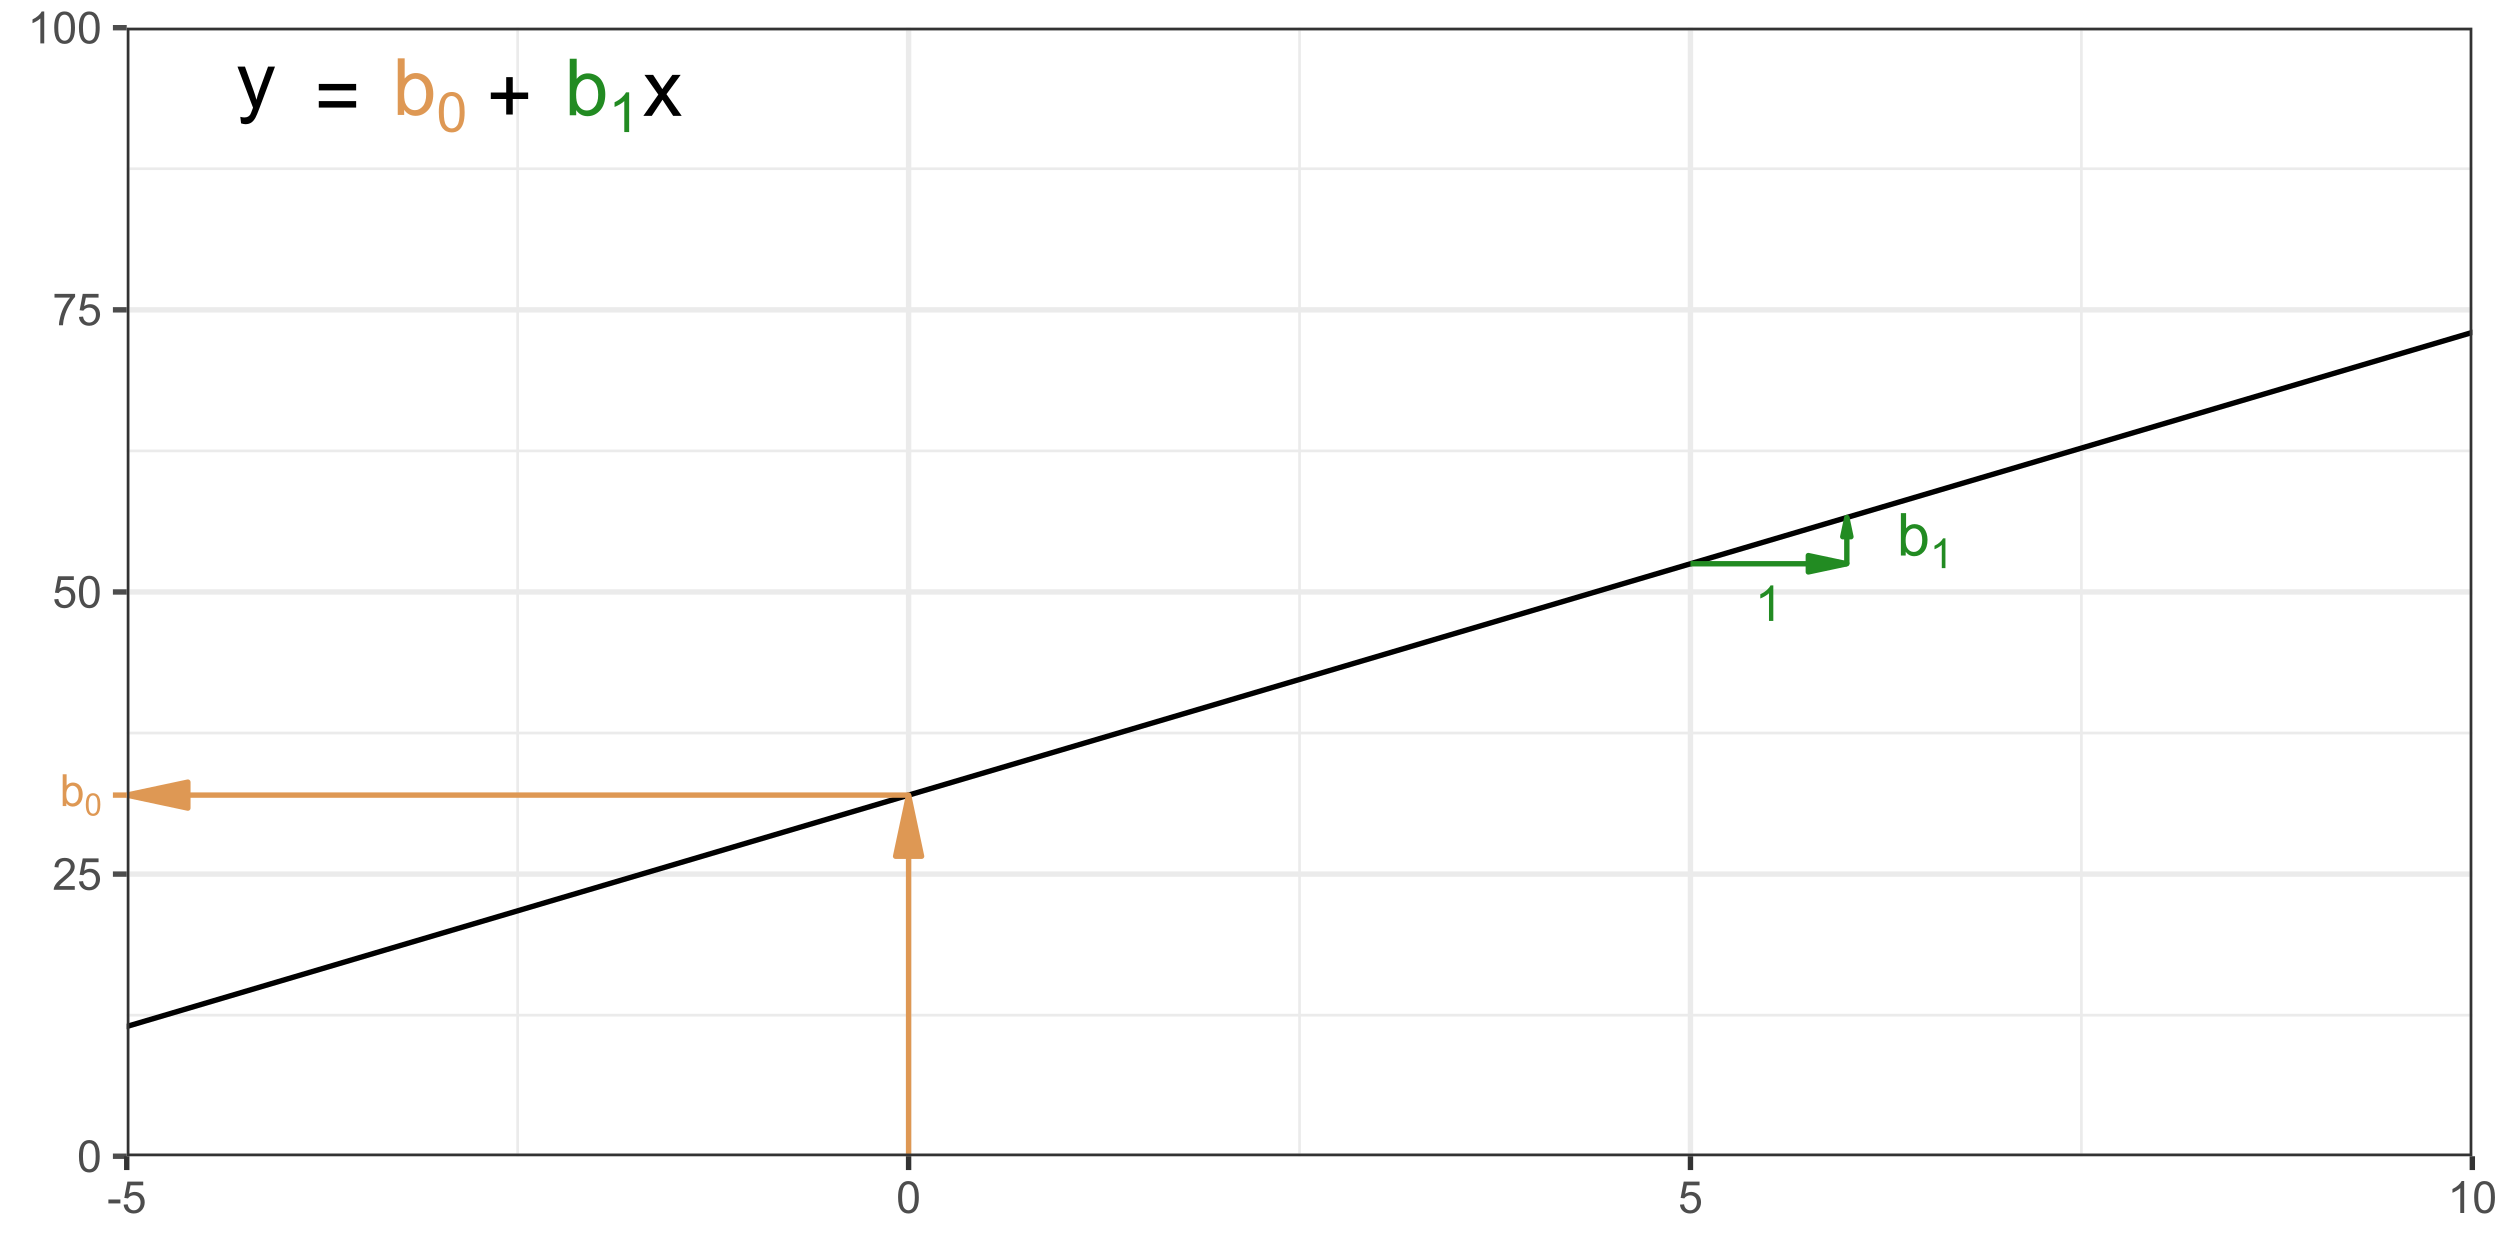
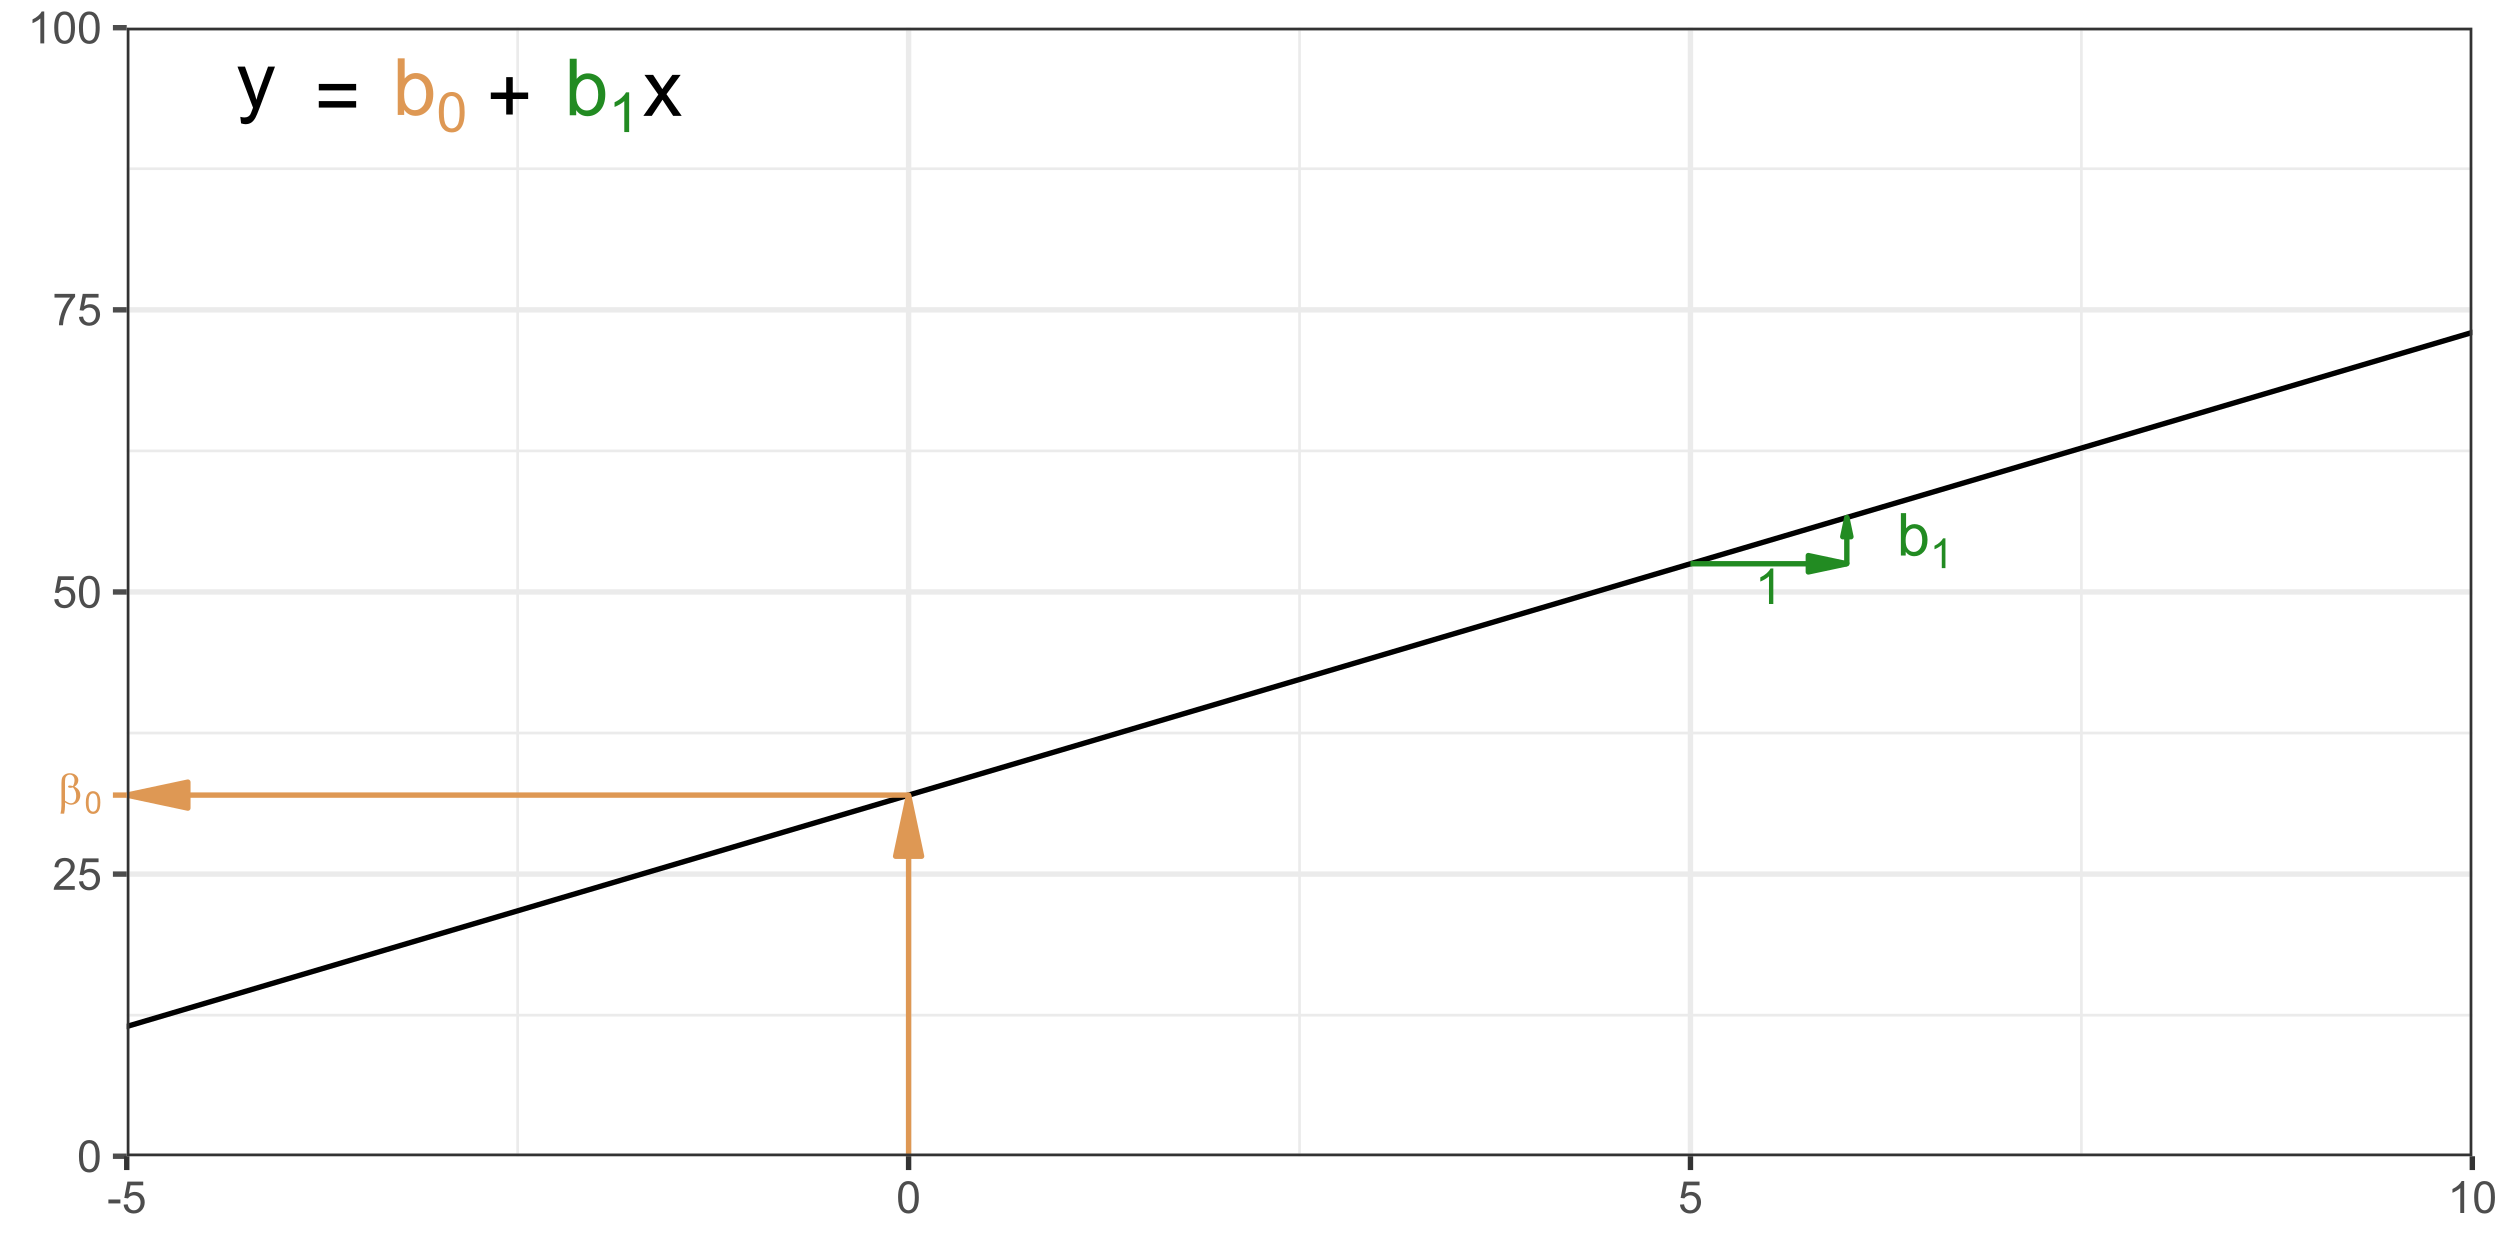
<svg xmlns="http://www.w3.org/2000/svg" xmlns:xlink="http://www.w3.org/1999/xlink" width="720pt" height="360pt" viewBox="0 0 720 360">
  <defs>
    <g>
      <g id="glyph-0-0">
        <path d="M 1.41 4.547 L 1.188 2.668 C 1.621 2.781 2.004 2.84 2.336 2.844 C 2.777 2.84 3.133 2.766 3.398 2.621 C 3.664 2.473 3.883 2.266 4.059 2 C 4.18 1.797 4.383 1.301 4.668 0.512 C 4.703 0.395 4.762 0.234 4.848 0.023 L 0.367 -11.805 L 2.523 -11.805 L 4.98 -4.969 C 5.297 -4.102 5.582 -3.188 5.836 -2.234 C 6.062 -3.148 6.336 -4.047 6.656 -4.922 L 9.18 -11.805 L 11.18 -11.805 L 6.691 0.199 C 6.207 1.496 5.832 2.387 5.566 2.879 C 5.211 3.535 4.801 4.02 4.344 4.328 C 3.883 4.633 3.336 4.785 2.699 4.789 C 2.312 4.785 1.883 4.707 1.41 4.547 Z M 1.41 4.547 " />
      </g>
      <g id="glyph-0-1">
        <path d="M 12.027 -9.582 L 1.266 -9.582 L 1.266 -11.449 L 12.027 -11.449 Z M 12.027 -4.633 L 1.266 -4.633 L 1.266 -6.5 L 12.027 -6.5 Z M 12.027 -4.633 " />
      </g>
      <g id="glyph-0-2">
        <path d="M 3.344 0 L 1.488 0 L 1.488 -16.293 L 3.488 -16.293 L 3.488 -10.48 C 4.332 -11.539 5.41 -12.07 6.723 -12.07 C 7.445 -12.07 8.133 -11.922 8.785 -11.629 C 9.43 -11.336 9.965 -10.926 10.387 -10.395 C 10.805 -9.863 11.133 -9.223 11.371 -8.48 C 11.605 -7.73 11.723 -6.93 11.727 -6.078 C 11.723 -4.055 11.223 -2.492 10.227 -1.391 C 9.223 -0.285 8.023 0.262 6.625 0.266 C 5.23 0.262 4.137 -0.316 3.344 -1.477 Z M 3.324 -5.992 C 3.32 -4.574 3.516 -3.551 3.902 -2.922 C 4.531 -1.891 5.383 -1.375 6.457 -1.379 C 7.332 -1.375 8.086 -1.754 8.723 -2.516 C 9.359 -3.273 9.68 -4.406 9.68 -5.914 C 9.68 -7.453 9.371 -8.59 8.762 -9.324 C 8.148 -10.055 7.41 -10.422 6.547 -10.426 C 5.668 -10.422 4.914 -10.043 4.277 -9.285 C 3.641 -8.523 3.32 -7.426 3.324 -5.992 Z M 3.324 -5.992 " />
      </g>
      <g id="glyph-0-3">
        <path d="M 5.703 -2.633 L 5.703 -7.102 L 1.266 -7.102 L 1.266 -8.969 L 5.703 -8.969 L 5.703 -13.402 L 7.59 -13.402 L 7.59 -8.969 L 12.027 -8.969 L 12.027 -7.102 L 7.59 -7.102 L 7.59 -2.633 Z M 5.703 -2.633 " />
      </g>
      <g id="glyph-0-4">
        <path d="M 0.168 0 L 4.48 -6.137 L 0.488 -11.805 L 2.988 -11.805 L 4.801 -9.035 C 5.137 -8.508 5.414 -8.066 5.625 -7.715 C 5.949 -8.199 6.246 -8.633 6.523 -9.016 L 8.512 -11.805 L 10.902 -11.805 L 6.824 -6.246 L 11.215 0 L 8.758 0 L 6.336 -3.668 L 5.691 -4.656 L 2.59 0 Z M 0.168 0 " />
      </g>
      <g id="glyph-1-0">
        <path d="M 0.66 -5.625 C 0.656 -6.973 0.793 -8.055 1.074 -8.879 C 1.348 -9.699 1.762 -10.336 2.312 -10.781 C 2.859 -11.227 3.547 -11.449 4.379 -11.453 C 4.988 -11.449 5.527 -11.324 5.988 -11.082 C 6.449 -10.832 6.828 -10.477 7.133 -10.016 C 7.43 -9.547 7.668 -8.984 7.84 -8.32 C 8.012 -7.652 8.098 -6.754 8.098 -5.625 C 8.098 -4.285 7.957 -3.203 7.684 -2.383 C 7.406 -1.559 6.996 -0.922 6.453 -0.477 C 5.902 -0.027 5.211 0.191 4.379 0.195 C 3.277 0.191 2.414 -0.199 1.789 -0.988 C 1.031 -1.934 0.656 -3.48 0.66 -5.625 Z M 2.102 -5.625 C 2.098 -3.75 2.316 -2.504 2.758 -1.887 C 3.191 -1.266 3.73 -0.953 4.379 -0.957 C 5.02 -0.953 5.562 -1.266 6 -1.891 C 6.438 -2.512 6.656 -3.758 6.66 -5.625 C 6.656 -7.5 6.438 -8.746 6 -9.367 C 5.562 -9.98 5.016 -10.289 4.363 -10.293 C 3.719 -10.289 3.207 -10.016 2.824 -9.477 C 2.34 -8.777 2.098 -7.496 2.102 -5.625 Z M 2.102 -5.625 " />
      </g>
      <g id="glyph-1-1">
        <path d="M 5.938 0 L 4.535 0 L 4.535 -8.922 C 4.199 -8.598 3.754 -8.277 3.207 -7.957 C 2.656 -7.637 2.168 -7.395 1.734 -7.234 L 1.734 -8.59 C 2.516 -8.957 3.199 -9.402 3.789 -9.926 C 4.371 -10.449 4.785 -10.957 5.035 -11.453 L 5.938 -11.453 Z M 5.938 0 " />
      </g>
      <g id="glyph-2-0">
        <path d="M 5.301 0 L 4.051 0 L 4.051 -7.969 C 3.746 -7.68 3.352 -7.391 2.863 -7.105 C 2.375 -6.816 1.938 -6.602 1.551 -6.461 L 1.551 -7.668 C 2.246 -7.992 2.855 -8.391 3.383 -8.863 C 3.902 -9.328 4.273 -9.781 4.496 -10.227 L 5.301 -10.227 Z M 5.301 0 " />
      </g>
      <g id="glyph-3-0">
        <path d="M 2.508 0 L 1.117 0 L 1.117 -12.219 L 2.617 -12.219 L 2.617 -7.859 C 3.246 -8.648 4.055 -9.047 5.043 -9.051 C 5.586 -9.047 6.102 -8.938 6.59 -8.723 C 7.074 -8.5 7.473 -8.191 7.789 -7.797 C 8.102 -7.398 8.348 -6.918 8.527 -6.359 C 8.699 -5.797 8.789 -5.199 8.793 -4.559 C 8.789 -3.043 8.414 -1.871 7.668 -1.043 C 6.914 -0.215 6.016 0.199 4.969 0.199 C 3.922 0.199 3.102 -0.234 2.508 -1.109 Z M 2.492 -4.492 C 2.488 -3.43 2.633 -2.664 2.926 -2.191 C 3.395 -1.418 4.035 -1.031 4.844 -1.035 C 5.496 -1.031 6.062 -1.316 6.543 -1.887 C 7.02 -2.457 7.258 -3.305 7.262 -4.434 C 7.258 -5.586 7.031 -6.438 6.574 -6.992 C 6.113 -7.539 5.559 -7.816 4.91 -7.82 C 4.254 -7.816 3.684 -7.531 3.207 -6.965 C 2.727 -6.391 2.488 -5.566 2.492 -4.492 Z M 2.492 -4.492 " />
      </g>
      <g id="glyph-4-0">
        <path d="M 4.453 0 L 3.402 0 L 3.402 -6.691 C 3.148 -6.449 2.816 -6.207 2.406 -5.969 C 1.996 -5.727 1.629 -5.547 1.301 -5.426 L 1.301 -6.441 C 1.887 -6.715 2.398 -7.051 2.84 -7.445 C 3.277 -7.836 3.59 -8.219 3.773 -8.59 L 4.453 -8.59 Z M 4.453 0 " />
      </g>
      <g id="glyph-5-0">
        <path d="M 0.531 -4.52 C 0.527 -5.598 0.637 -6.469 0.863 -7.133 C 1.082 -7.789 1.414 -8.301 1.859 -8.66 C 2.297 -9.02 2.852 -9.199 3.52 -9.199 C 4.008 -9.199 4.438 -9.098 4.812 -8.902 C 5.18 -8.699 5.488 -8.414 5.73 -8.047 C 5.973 -7.672 6.16 -7.219 6.301 -6.684 C 6.434 -6.148 6.504 -5.426 6.508 -4.52 C 6.504 -3.441 6.395 -2.574 6.176 -1.914 C 5.953 -1.254 5.621 -0.742 5.184 -0.383 C 4.742 -0.023 4.188 0.152 3.52 0.156 C 2.633 0.152 1.938 -0.16 1.438 -0.793 C 0.828 -1.551 0.527 -2.793 0.531 -4.52 Z M 1.688 -4.52 C 1.688 -3.012 1.863 -2.012 2.215 -1.516 C 2.566 -1.016 3 -0.766 3.52 -0.77 C 4.031 -0.766 4.465 -1.016 4.82 -1.52 C 5.172 -2.016 5.348 -3.016 5.352 -4.52 C 5.348 -6.023 5.172 -7.027 4.82 -7.523 C 4.465 -8.02 4.027 -8.266 3.508 -8.27 C 2.988 -8.266 2.574 -8.047 2.27 -7.613 C 1.879 -7.051 1.688 -6.02 1.688 -4.52 Z M 1.688 -4.52 " />
      </g>
      <g id="glyph-5-1">
        <path d="M 6.445 -1.082 L 6.445 0 L 0.387 0 C 0.379 -0.27 0.422 -0.527 0.52 -0.781 C 0.672 -1.188 0.918 -1.594 1.258 -2 C 1.598 -2.398 2.09 -2.863 2.73 -3.387 C 3.727 -4.203 4.398 -4.848 4.75 -5.328 C 5.098 -5.801 5.273 -6.254 5.273 -6.68 C 5.273 -7.125 5.113 -7.5 4.797 -7.809 C 4.477 -8.113 4.062 -8.266 3.551 -8.27 C 3.008 -8.266 2.574 -8.105 2.25 -7.781 C 1.922 -7.453 1.758 -7 1.758 -6.43 L 0.602 -6.551 C 0.676 -7.41 0.973 -8.066 1.492 -8.52 C 2.008 -8.973 2.703 -9.199 3.574 -9.199 C 4.453 -9.199 5.148 -8.953 5.66 -8.469 C 6.172 -7.977 6.426 -7.375 6.43 -6.656 C 6.426 -6.289 6.352 -5.926 6.203 -5.574 C 6.051 -5.215 5.801 -4.844 5.457 -4.453 C 5.105 -4.062 4.531 -3.523 3.727 -2.844 C 3.047 -2.273 2.609 -1.891 2.422 -1.688 C 2.227 -1.484 2.07 -1.281 1.949 -1.082 Z M 6.445 -1.082 " />
      </g>
      <g id="glyph-5-2">
        <path d="M 0.531 -2.398 L 1.711 -2.5 C 1.797 -1.922 2 -1.488 2.32 -1.203 C 2.641 -0.91 3.023 -0.766 3.477 -0.77 C 4.016 -0.766 4.477 -0.969 4.852 -1.379 C 5.227 -1.785 5.414 -2.328 5.414 -3.008 C 5.414 -3.645 5.23 -4.152 4.871 -4.523 C 4.508 -4.895 4.039 -5.078 3.457 -5.082 C 3.094 -5.078 2.766 -4.996 2.477 -4.832 C 2.184 -4.664 1.953 -4.453 1.789 -4.195 L 0.73 -4.332 L 1.617 -9.039 L 6.176 -9.039 L 6.176 -7.961 L 2.52 -7.961 L 2.023 -5.5 C 2.57 -5.879 3.148 -6.07 3.758 -6.074 C 4.555 -6.07 5.23 -5.793 5.781 -5.242 C 6.328 -4.688 6.602 -3.977 6.605 -3.105 C 6.602 -2.277 6.363 -1.559 5.883 -0.957 C 5.293 -0.215 4.488 0.152 3.477 0.156 C 2.641 0.152 1.961 -0.078 1.434 -0.543 C 0.906 -1.008 0.605 -1.625 0.531 -2.398 Z M 0.531 -2.398 " />
      </g>
      <g id="glyph-5-3">
-         <path d="M 1.883 0 L 0.836 0 L 0.836 -9.164 L 1.961 -9.164 L 1.961 -5.895 C 2.434 -6.488 3.039 -6.785 3.781 -6.789 C 4.188 -6.785 4.574 -6.703 4.941 -6.539 C 5.301 -6.375 5.602 -6.141 5.84 -5.844 C 6.074 -5.543 6.258 -5.184 6.395 -4.766 C 6.523 -4.344 6.59 -3.895 6.594 -3.418 C 6.59 -2.277 6.309 -1.398 5.75 -0.781 C 5.184 -0.16 4.512 0.145 3.727 0.148 C 2.941 0.145 2.324 -0.18 1.883 -0.832 Z M 1.867 -3.367 C 1.863 -2.57 1.973 -1.996 2.195 -1.645 C 2.547 -1.062 3.027 -0.773 3.633 -0.773 C 4.121 -0.773 4.543 -0.984 4.906 -1.414 C 5.262 -1.836 5.441 -2.473 5.445 -3.324 C 5.441 -4.188 5.27 -4.828 4.93 -5.242 C 4.582 -5.652 4.168 -5.859 3.68 -5.863 C 3.188 -5.859 2.762 -5.645 2.406 -5.223 C 2.043 -4.793 1.863 -4.176 1.867 -3.367 Z M 1.867 -3.367 " />
+         <path d="M 0.605 -7.961 L 0.605 -9.043 L 6.539 -9.043 L 6.539 -8.168 C 5.953 -7.547 5.375 -6.719 4.805 -5.691 C 4.23 -4.66 3.785 -3.605 3.477 -2.52 C 3.246 -1.75 3.102 -0.91 3.043 0 L 1.887 0 C 1.898 -0.719 2.039 -1.59 2.312 -2.613 C 2.582 -3.633 2.969 -4.617 3.477 -5.566 C 3.98 -6.512 4.52 -7.309 5.094 -7.961 Z M 0.605 -7.961 " />
      </g>
      <g id="glyph-5-4">
-         <path d="M 0.605 -7.961 L 0.605 -9.043 L 6.539 -9.043 L 6.539 -8.168 C 5.953 -7.547 5.375 -6.719 4.805 -5.691 C 4.23 -4.66 3.785 -3.605 3.477 -2.52 C 3.246 -1.75 3.102 -0.91 3.043 0 L 1.887 0 C 1.898 -0.719 2.039 -1.59 2.312 -2.613 C 2.582 -3.633 2.969 -4.617 3.477 -5.566 C 3.98 -6.512 4.52 -7.309 5.094 -7.961 Z M 0.605 -7.961 " />
+         <path d="M 4.77 0 L 3.645 0 L 3.645 -7.168 C 3.371 -6.906 3.016 -6.648 2.578 -6.395 C 2.137 -6.133 1.742 -5.941 1.395 -5.812 L 1.395 -6.898 C 2.02 -7.191 2.566 -7.551 3.043 -7.973 C 3.512 -8.391 3.848 -8.801 4.043 -9.199 L 4.77 -9.199 Z M 4.77 0 " />
      </g>
      <g id="glyph-5-5">
-         <path d="M 4.77 0 L 3.645 0 L 3.645 -7.168 C 3.371 -6.906 3.016 -6.648 2.578 -6.395 C 2.137 -6.133 1.742 -5.941 1.395 -5.812 L 1.395 -6.898 C 2.02 -7.191 2.566 -7.551 3.043 -7.973 C 3.512 -8.391 3.848 -8.801 4.043 -9.199 L 4.77 -9.199 Z M 4.77 0 " />
-       </g>
-       <g id="glyph-5-6">
        <path d="M 0.406 -2.75 L 0.406 -3.883 L 3.863 -3.883 L 3.863 -2.75 Z M 0.406 -2.75 " />
      </g>
      <g id="glyph-6-0">
+         <path d="M 2.062 -0.488 L 2.062 0.57 C 2.062 1.242 1.977 1.973 1.812 2.762 L 0.758 2.762 C 0.867 2.242 0.934 1.891 0.957 1.707 C 1.008 1.121 1.035 0.695 1.039 0.426 L 1.039 -5.961 C 1.035 -6.703 1.109 -7.258 1.258 -7.621 C 1.402 -7.98 1.668 -8.281 2.059 -8.523 C 2.441 -8.762 2.906 -8.883 3.445 -8.887 C 4.188 -8.883 4.781 -8.684 5.23 -8.285 C 5.672 -7.887 5.895 -7.41 5.898 -6.863 C 5.895 -6.504 5.805 -6.168 5.625 -5.852 C 5.445 -5.531 5.164 -5.254 4.789 -5.023 C 5.898 -4.488 6.457 -3.66 6.461 -2.539 C 6.457 -2.035 6.34 -1.57 6.109 -1.137 C 5.875 -0.703 5.555 -0.371 5.148 -0.145 C 4.738 0.082 4.316 0.191 3.887 0.195 C 3.605 0.191 3.332 0.145 3.059 0.051 C 2.785 -0.047 2.453 -0.223 2.062 -0.488 Z M 2.062 -0.98 C 2.465 -0.691 2.816 -0.488 3.117 -0.367 C 3.344 -0.273 3.566 -0.227 3.793 -0.23 C 4.211 -0.227 4.566 -0.402 4.852 -0.75 C 5.137 -1.098 5.277 -1.648 5.281 -2.406 C 5.277 -2.879 5.211 -3.293 5.078 -3.652 C 4.941 -4.004 4.703 -4.395 4.363 -4.824 C 4.07 -4.723 3.82 -4.676 3.617 -4.68 C 3.363 -4.676 3.188 -4.715 3.09 -4.793 C 2.984 -4.867 2.934 -4.949 2.938 -5.039 C 2.934 -5.117 2.973 -5.188 3.055 -5.25 C 3.133 -5.312 3.262 -5.344 3.438 -5.344 C 3.637 -5.344 3.945 -5.289 4.363 -5.18 C 4.652 -5.758 4.797 -6.305 4.801 -6.824 C 4.797 -7.348 4.668 -7.754 4.41 -8.043 C 4.148 -8.328 3.828 -8.473 3.449 -8.477 C 2.965 -8.473 2.59 -8.27 2.324 -7.863 C 2.148 -7.59 2.062 -7.152 2.062 -6.555 Z M 2.062 -0.98 " />
+       </g>
+       <g id="glyph-7-0">
        <path d="M 0.371 -3.164 C 0.367 -3.922 0.445 -4.531 0.605 -4.992 C 0.758 -5.453 0.992 -5.809 1.301 -6.062 C 1.605 -6.312 1.992 -6.438 2.465 -6.441 C 2.805 -6.438 3.105 -6.367 3.367 -6.23 C 3.625 -6.09 3.84 -5.891 4.012 -5.633 C 4.18 -5.367 4.312 -5.051 4.41 -4.68 C 4.504 -4.301 4.551 -3.797 4.555 -3.164 C 4.551 -2.41 4.473 -1.801 4.32 -1.34 C 4.164 -0.875 3.934 -0.52 3.629 -0.27 C 3.316 -0.02 2.93 0.105 2.465 0.109 C 1.844 0.105 1.359 -0.113 1.008 -0.555 C 0.582 -1.086 0.367 -1.957 0.371 -3.164 Z M 1.18 -3.164 C 1.176 -2.109 1.301 -1.406 1.551 -1.059 C 1.797 -0.711 2.102 -0.539 2.465 -0.539 C 2.82 -0.539 3.125 -0.711 3.375 -1.062 C 3.621 -1.41 3.742 -2.113 3.746 -3.164 C 3.742 -4.219 3.621 -4.918 3.375 -5.266 C 3.125 -5.613 2.816 -5.789 2.453 -5.789 C 2.09 -5.789 1.801 -5.633 1.59 -5.328 C 1.312 -4.934 1.176 -4.215 1.18 -3.164 Z M 1.18 -3.164 " />
      </g>
    </g>
    <clipPath id="clip-0">
      <path clip-rule="nonzero" d="M 36.5 7.969 L 712.031 7.969 L 712.031 333 L 36.5 333 Z M 36.5 7.969 " />
    </clipPath>
    <clipPath id="clip-1">
      <path clip-rule="nonzero" d="M 36.5 291 L 712.031 291 L 712.031 293 L 36.5 293 Z M 36.5 291 " />
    </clipPath>
    <clipPath id="clip-2">
      <path clip-rule="nonzero" d="M 36.5 210 L 712.031 210 L 712.031 212 L 36.5 212 Z M 36.5 210 " />
    </clipPath>
    <clipPath id="clip-3">
      <path clip-rule="nonzero" d="M 36.5 129 L 712.031 129 L 712.031 131 L 36.5 131 Z M 36.5 129 " />
    </clipPath>
    <clipPath id="clip-4">
      <path clip-rule="nonzero" d="M 36.5 48 L 712.031 48 L 712.031 49 L 36.5 49 Z M 36.5 48 " />
    </clipPath>
    <clipPath id="clip-5">
      <path clip-rule="nonzero" d="M 148 7.969 L 150 7.969 L 150 333 L 148 333 Z M 148 7.969 " />
    </clipPath>
    <clipPath id="clip-6">
      <path clip-rule="nonzero" d="M 373 7.969 L 375 7.969 L 375 333 L 373 333 Z M 373 7.969 " />
    </clipPath>
    <clipPath id="clip-7">
      <path clip-rule="nonzero" d="M 599 7.969 L 600 7.969 L 600 333 L 599 333 Z M 599 7.969 " />
    </clipPath>
    <clipPath id="clip-8">
      <path clip-rule="nonzero" d="M 36.5 332 L 712.031 332 L 712.031 333 L 36.5 333 Z M 36.5 332 " />
    </clipPath>
    <clipPath id="clip-9">
      <path clip-rule="nonzero" d="M 36.5 250 L 712.031 250 L 712.031 253 L 36.5 253 Z M 36.5 250 " />
    </clipPath>
    <clipPath id="clip-10">
      <path clip-rule="nonzero" d="M 36.5 169 L 712.031 169 L 712.031 172 L 36.5 172 Z M 36.5 169 " />
    </clipPath>
    <clipPath id="clip-11">
      <path clip-rule="nonzero" d="M 36.5 88 L 712.031 88 L 712.031 91 L 36.5 91 Z M 36.5 88 " />
    </clipPath>
    <clipPath id="clip-12">
      <path clip-rule="nonzero" d="M 36.5 7.969 L 712.031 7.969 L 712.031 9 L 36.5 9 Z M 36.5 7.969 " />
    </clipPath>
    <clipPath id="clip-13">
      <path clip-rule="nonzero" d="M 36.5 7.969 L 38 7.969 L 38 333 L 36.5 333 Z M 36.5 7.969 " />
    </clipPath>
    <clipPath id="clip-14">
      <path clip-rule="nonzero" d="M 260 7.969 L 263 7.969 L 263 333 L 260 333 Z M 260 7.969 " />
    </clipPath>
    <clipPath id="clip-15">
      <path clip-rule="nonzero" d="M 486 7.969 L 488 7.969 L 488 333 L 486 333 Z M 486 7.969 " />
    </clipPath>
    <clipPath id="clip-16">
      <path clip-rule="nonzero" d="M 711 7.969 L 712.031 7.969 L 712.031 333 L 711 333 Z M 711 7.969 " />
    </clipPath>
    <clipPath id="clip-17">
      <path clip-rule="nonzero" d="M 36.5 7.969 L 712.031 7.969 L 712.031 333 L 36.5 333 Z M 36.5 7.969 " />
    </clipPath>
    <clipPath id="clip-18">
      <path clip-rule="nonzero" d="M 260 228 L 263 228 L 263 333 L 260 333 Z M 260 228 " />
    </clipPath>
    <clipPath id="clip-19">
      <path clip-rule="nonzero" d="M 36.5 228 L 263 228 L 263 230 L 36.5 230 Z M 36.5 228 " />
    </clipPath>
    <clipPath id="clip-20">
      <path clip-rule="nonzero" d="M 36.5 225 L 55 225 L 55 233 L 36.5 233 Z M 36.5 225 " />
    </clipPath>
    <clipPath id="clip-21">
      <path clip-rule="nonzero" d="M 36.5 224 L 55 224 L 55 234 L 36.5 234 Z M 36.5 224 " />
    </clipPath>
    <clipPath id="clip-22">
      <path clip-rule="nonzero" d="M 36.5 7.969 L 712.031 7.969 L 712.031 333 L 36.5 333 Z M 36.5 7.969 " />
    </clipPath>
  </defs>
  <rect x="-72" y="-36" width="864" height="432" fill="rgb(100%, 100%, 100%)" fill-opacity="1" />
  <rect x="-72" y="-36" width="864" height="432" fill="rgb(100%, 100%, 100%)" fill-opacity="1" />
  <path fill="none" stroke-width="1.552" stroke-linecap="round" stroke-linejoin="round" stroke="rgb(100%, 100%, 100%)" stroke-opacity="1" stroke-miterlimit="10" d="M 0 360 L 720 360 L 720 0 L 0 0 Z M 0 360 " />
  <g clip-path="url(#clip-0)">
    <path fill-rule="nonzero" fill="rgb(100%, 100%, 100%)" fill-opacity="1" d="M 36.5 333 L 712.031 333 L 712.031 7.969 L 36.5 7.969 Z M 36.5 333 " />
  </g>
  <g clip-path="url(#clip-1)">
    <path fill="none" stroke-width="0.776" stroke-linecap="butt" stroke-linejoin="round" stroke="rgb(92.157%, 92.157%, 92.157%)" stroke-opacity="1" stroke-miterlimit="10" d="M 36.5 292.371 L 712.031 292.371 " />
  </g>
  <g clip-path="url(#clip-2)">
    <path fill="none" stroke-width="0.776" stroke-linecap="butt" stroke-linejoin="round" stroke="rgb(92.157%, 92.157%, 92.157%)" stroke-opacity="1" stroke-miterlimit="10" d="M 36.5 211.113 L 712.031 211.113 " />
  </g>
  <g clip-path="url(#clip-3)">
    <path fill="none" stroke-width="0.776" stroke-linecap="butt" stroke-linejoin="round" stroke="rgb(92.157%, 92.157%, 92.157%)" stroke-opacity="1" stroke-miterlimit="10" d="M 36.5 129.855 L 712.031 129.855 " />
  </g>
  <g clip-path="url(#clip-4)">
    <path fill="none" stroke-width="0.776" stroke-linecap="butt" stroke-linejoin="round" stroke="rgb(92.157%, 92.157%, 92.157%)" stroke-opacity="1" stroke-miterlimit="10" d="M 36.5 48.598 L 712.031 48.598 " />
  </g>
  <g clip-path="url(#clip-5)">
    <path fill="none" stroke-width="0.776" stroke-linecap="butt" stroke-linejoin="round" stroke="rgb(92.157%, 92.157%, 92.157%)" stroke-opacity="1" stroke-miterlimit="10" d="M 149.086 333 L 149.086 7.969 " />
  </g>
  <g clip-path="url(#clip-6)">
    <path fill="none" stroke-width="0.776" stroke-linecap="butt" stroke-linejoin="round" stroke="rgb(92.157%, 92.157%, 92.157%)" stroke-opacity="1" stroke-miterlimit="10" d="M 374.266 333 L 374.266 7.969 " />
  </g>
  <g clip-path="url(#clip-7)">
    <path fill="none" stroke-width="0.776" stroke-linecap="butt" stroke-linejoin="round" stroke="rgb(92.157%, 92.157%, 92.157%)" stroke-opacity="1" stroke-miterlimit="10" d="M 599.441 333 L 599.441 7.969 " />
  </g>
  <g clip-path="url(#clip-8)">
    <path fill="none" stroke-width="1.552" stroke-linecap="butt" stroke-linejoin="round" stroke="rgb(92.157%, 92.157%, 92.157%)" stroke-opacity="1" stroke-miterlimit="10" d="M 36.5 333 L 712.031 333 " />
  </g>
  <g clip-path="url(#clip-9)">
    <path fill="none" stroke-width="1.552" stroke-linecap="butt" stroke-linejoin="round" stroke="rgb(92.157%, 92.157%, 92.157%)" stroke-opacity="1" stroke-miterlimit="10" d="M 36.5 251.742 L 712.031 251.742 " />
  </g>
  <g clip-path="url(#clip-10)">
    <path fill="none" stroke-width="1.552" stroke-linecap="butt" stroke-linejoin="round" stroke="rgb(92.157%, 92.157%, 92.157%)" stroke-opacity="1" stroke-miterlimit="10" d="M 36.5 170.484 L 712.031 170.484 " />
  </g>
  <g clip-path="url(#clip-11)">
    <path fill="none" stroke-width="1.552" stroke-linecap="butt" stroke-linejoin="round" stroke="rgb(92.157%, 92.157%, 92.157%)" stroke-opacity="1" stroke-miterlimit="10" d="M 36.5 89.227 L 712.031 89.227 " />
  </g>
  <g clip-path="url(#clip-12)">
    <path fill="none" stroke-width="1.552" stroke-linecap="butt" stroke-linejoin="round" stroke="rgb(92.157%, 92.157%, 92.157%)" stroke-opacity="1" stroke-miterlimit="10" d="M 36.5 7.969 L 712.031 7.969 " />
  </g>
  <g clip-path="url(#clip-13)">
    <path fill="none" stroke-width="1.552" stroke-linecap="butt" stroke-linejoin="round" stroke="rgb(92.157%, 92.157%, 92.157%)" stroke-opacity="1" stroke-miterlimit="10" d="M 36.5 333 L 36.5 7.969 " />
  </g>
  <g clip-path="url(#clip-14)">
    <path fill="none" stroke-width="1.552" stroke-linecap="butt" stroke-linejoin="round" stroke="rgb(92.157%, 92.157%, 92.157%)" stroke-opacity="1" stroke-miterlimit="10" d="M 261.676 333 L 261.676 7.969 " />
  </g>
  <g clip-path="url(#clip-15)">
    <path fill="none" stroke-width="1.552" stroke-linecap="butt" stroke-linejoin="round" stroke="rgb(92.157%, 92.157%, 92.157%)" stroke-opacity="1" stroke-miterlimit="10" d="M 486.852 333 L 486.852 7.969 " />
  </g>
  <g clip-path="url(#clip-16)">
    <path fill="none" stroke-width="1.552" stroke-linecap="butt" stroke-linejoin="round" stroke="rgb(92.157%, 92.157%, 92.157%)" stroke-opacity="1" stroke-miterlimit="10" d="M 712.031 333 L 712.031 7.969 " />
  </g>
  <g clip-path="url(#clip-17)">
    <path fill="none" stroke-width="1.552" stroke-linecap="butt" stroke-linejoin="round" stroke="rgb(0%, 0%, 0%)" stroke-opacity="1" stroke-miterlimit="10" d="M -639.031 495.516 L 1387.559 -104.164 " />
  </g>
  <g fill="rgb(0%, 0%, 0%)" fill-opacity="1">
    <use xlink:href="#glyph-0-0" x="68.023" y="30.98" />
  </g>
  <g fill="rgb(0%, 0%, 0%)" fill-opacity="1">
    <use xlink:href="#glyph-0-1" x="90.543" y="35.617" />
  </g>
  <g fill="rgb(87.059%, 59.608%, 32.941%)" fill-opacity="1">
    <use xlink:href="#glyph-0-2" x="113.059" y="33.102" />
  </g>
  <g fill="rgb(87.059%, 59.608%, 32.941%)" fill-opacity="1">
    <use xlink:href="#glyph-1-0" x="125.719" y="37.941" />
  </g>
  <g fill="rgb(0%, 0%, 0%)" fill-opacity="1">
    <use xlink:href="#glyph-0-3" x="140.082" y="35.617" />
  </g>
  <g fill="rgb(13.333%, 54.51%, 13.333%)" fill-opacity="1">
    <use xlink:href="#glyph-0-2" x="162.598" y="33.199" />
  </g>
  <g fill="rgb(13.333%, 54.51%, 13.333%)" fill-opacity="1">
    <use xlink:href="#glyph-1-1" x="175.258" y="38.039" />
  </g>
  <g fill="rgb(0%, 0%, 0%)" fill-opacity="1">
    <use xlink:href="#glyph-0-4" x="185.117" y="33.375" />
  </g>
  <g clip-path="url(#clip-18)">
    <path fill="none" stroke-width="1.552" stroke-linecap="butt" stroke-linejoin="round" stroke="rgb(87.059%, 59.608%, 32.941%)" stroke-opacity="1" stroke-miterlimit="10" d="M 261.676 333 L 261.676 228.992 " />
  </g>
  <path fill-rule="nonzero" fill="rgb(87.059%, 59.608%, 32.941%)" fill-opacity="1" stroke-width="1.552" stroke-linecap="butt" stroke-linejoin="round" stroke="rgb(87.059%, 59.608%, 32.941%)" stroke-opacity="1" stroke-miterlimit="10" d="M 265.418 246.598 L 261.676 228.992 L 257.934 246.598 Z M 265.418 246.598 " />
  <g clip-path="url(#clip-19)">
    <path fill="none" stroke-width="1.552" stroke-linecap="butt" stroke-linejoin="round" stroke="rgb(87.059%, 59.608%, 32.941%)" stroke-opacity="1" stroke-miterlimit="10" d="M 36.5 228.992 L 261.676 228.992 " />
  </g>
  <g clip-path="url(#clip-20)">
    <path fill-rule="nonzero" fill="rgb(87.059%, 59.608%, 32.941%)" fill-opacity="1" d="M 54.105 225.25 L 36.5 228.992 L 54.105 232.734 Z M 54.105 225.25 " />
  </g>
  <g clip-path="url(#clip-21)">
    <path fill="none" stroke-width="1.552" stroke-linecap="butt" stroke-linejoin="round" stroke="rgb(87.059%, 59.608%, 32.941%)" stroke-opacity="1" stroke-miterlimit="10" d="M 54.105 225.25 L 36.5 228.992 L 54.105 232.734 Z M 54.105 225.25 " />
  </g>
  <path fill="none" stroke-width="1.552" stroke-linecap="butt" stroke-linejoin="round" stroke="rgb(13.333%, 54.51%, 13.333%)" stroke-opacity="1" stroke-miterlimit="10" d="M 486.852 162.359 L 531.887 162.359 " />
  <path fill-rule="nonzero" fill="rgb(13.333%, 54.51%, 13.333%)" fill-opacity="1" stroke-width="1.552" stroke-linecap="butt" stroke-linejoin="round" stroke="rgb(13.333%, 54.51%, 13.333%)" stroke-opacity="1" stroke-miterlimit="10" d="M 520.797 164.719 L 531.887 162.359 L 520.797 160.004 Z M 520.797 164.719 " />
  <g fill="rgb(13.333%, 54.51%, 13.333%)" fill-opacity="1">
-     <use xlink:href="#glyph-2-0" x="505.414" y="178.828" />
+     <use xlink:href="#glyph-2-0" x="505.414" y="173.953" />
  </g>
  <path fill="none" stroke-width="1.552" stroke-linecap="butt" stroke-linejoin="round" stroke="rgb(13.333%, 54.51%, 13.333%)" stroke-opacity="1" stroke-miterlimit="10" d="M 531.887 162.359 L 531.887 149.035 " />
  <path fill-rule="nonzero" fill="rgb(13.333%, 54.51%, 13.333%)" fill-opacity="1" stroke-width="1.552" stroke-linecap="butt" stroke-linejoin="round" stroke="rgb(13.333%, 54.51%, 13.333%)" stroke-opacity="1" stroke-miterlimit="10" d="M 533.066 154.578 L 531.887 149.035 L 530.711 154.578 Z M 533.066 154.578 " />
  <g fill="rgb(13.333%, 54.51%, 13.333%)" fill-opacity="1">
    <use xlink:href="#glyph-3-0" x="546.336" y="159.992" />
  </g>
  <g fill="rgb(13.333%, 54.51%, 13.333%)" fill-opacity="1">
    <use xlink:href="#glyph-4-0" x="555.832" y="163.621" />
  </g>
  <g clip-path="url(#clip-22)">
    <path fill="none" stroke-width="1.552" stroke-linecap="round" stroke-linejoin="round" stroke="rgb(20%, 20%, 20%)" stroke-opacity="1" stroke-miterlimit="10" d="M 36.5 333 L 712.031 333 L 712.031 7.969 L 36.5 7.969 Z M 36.5 333 " />
  </g>
  <g fill="rgb(30.196%, 30.196%, 30.196%)" fill-opacity="1">
    <use xlink:href="#glyph-5-0" x="22.207" y="337.523" />
  </g>
  <g fill="rgb(30.196%, 30.196%, 30.196%)" fill-opacity="1">
    <use xlink:href="#glyph-5-1" x="15.09" y="256.266" />
    <use xlink:href="#glyph-5-2" x="22.209" y="256.266" />
  </g>
  <g fill="rgb(87.059%, 59.608%, 32.941%)" fill-opacity="1">
-     <use xlink:href="#glyph-5-3" x="17.223" y="232.156" />
-   </g>
-   <g fill="rgb(87.059%, 59.608%, 32.941%)" fill-opacity="1">
-     <use xlink:href="#glyph-6-0" x="24.344" y="234.879" />
+     <use xlink:href="#glyph-6-0" x="16.66" y="231.574" />
+   </g>
+   <g fill="rgb(87.059%, 59.608%, 32.941%)" fill-opacity="1">
+     <use xlink:href="#glyph-7-0" x="24.344" y="234.297" />
  </g>
  <g fill="rgb(30.196%, 30.196%, 30.196%)" fill-opacity="1">
    <use xlink:href="#glyph-5-2" x="15.09" y="175.008" />
    <use xlink:href="#glyph-5-0" x="22.209" y="175.008" />
  </g>
  <g fill="rgb(30.196%, 30.196%, 30.196%)" fill-opacity="1">
-     <use xlink:href="#glyph-5-4" x="15.09" y="93.672" />
+     <use xlink:href="#glyph-5-3" x="15.09" y="93.672" />
    <use xlink:href="#glyph-5-2" x="22.209" y="93.672" />
  </g>
  <g fill="rgb(30.196%, 30.196%, 30.196%)" fill-opacity="1">
-     <use xlink:href="#glyph-5-5" x="7.969" y="12.492" />
+     <use xlink:href="#glyph-5-4" x="7.969" y="12.492" />
    <use xlink:href="#glyph-5-0" x="15.088" y="12.492" />
    <use xlink:href="#glyph-5-0" x="22.206" y="12.492" />
  </g>
  <path fill="none" stroke-width="1.552" stroke-linecap="butt" stroke-linejoin="round" stroke="rgb(30.196%, 30.196%, 30.196%)" stroke-opacity="1" stroke-miterlimit="10" d="M 32.516 333 L 36.5 333 " />
  <path fill="none" stroke-width="1.552" stroke-linecap="butt" stroke-linejoin="round" stroke="rgb(30.196%, 30.196%, 30.196%)" stroke-opacity="1" stroke-miterlimit="10" d="M 32.516 251.742 L 36.5 251.742 " />
  <path fill="none" stroke-width="1.552" stroke-linecap="butt" stroke-linejoin="round" stroke="rgb(87.059%, 59.608%, 32.941%)" stroke-opacity="1" stroke-miterlimit="10" d="M 32.516 228.992 L 36.5 228.992 " />
  <path fill="none" stroke-width="1.552" stroke-linecap="butt" stroke-linejoin="round" stroke="rgb(30.196%, 30.196%, 30.196%)" stroke-opacity="1" stroke-miterlimit="10" d="M 32.516 170.484 L 36.5 170.484 " />
  <path fill="none" stroke-width="1.552" stroke-linecap="butt" stroke-linejoin="round" stroke="rgb(30.196%, 30.196%, 30.196%)" stroke-opacity="1" stroke-miterlimit="10" d="M 32.516 89.227 L 36.5 89.227 " />
  <path fill="none" stroke-width="1.552" stroke-linecap="butt" stroke-linejoin="round" stroke="rgb(30.196%, 30.196%, 30.196%)" stroke-opacity="1" stroke-miterlimit="10" d="M 32.516 7.969 L 36.5 7.969 " />
  <path fill="none" stroke-width="1.552" stroke-linecap="butt" stroke-linejoin="round" stroke="rgb(20%, 20%, 20%)" stroke-opacity="1" stroke-miterlimit="10" d="M 36.5 336.984 L 36.5 333 " />
  <path fill="none" stroke-width="1.552" stroke-linecap="butt" stroke-linejoin="round" stroke="rgb(20%, 20%, 20%)" stroke-opacity="1" stroke-miterlimit="10" d="M 261.676 336.984 L 261.676 333 " />
  <path fill="none" stroke-width="1.552" stroke-linecap="butt" stroke-linejoin="round" stroke="rgb(20%, 20%, 20%)" stroke-opacity="1" stroke-miterlimit="10" d="M 486.852 336.984 L 486.852 333 " />
  <path fill="none" stroke-width="1.552" stroke-linecap="butt" stroke-linejoin="round" stroke="rgb(20%, 20%, 20%)" stroke-opacity="1" stroke-miterlimit="10" d="M 712.031 336.984 L 712.031 333 " />
  <g fill="rgb(30.196%, 30.196%, 30.196%)" fill-opacity="1">
-     <use xlink:href="#glyph-5-6" x="30.809" y="349.336" />
+     <use xlink:href="#glyph-5-5" x="30.809" y="349.336" />
    <use xlink:href="#glyph-5-2" x="35.071" y="349.336" />
  </g>
  <g fill="rgb(30.196%, 30.196%, 30.196%)" fill-opacity="1">
    <use xlink:href="#glyph-5-0" x="258.117" y="349.336" />
  </g>
  <g fill="rgb(30.196%, 30.196%, 30.196%)" fill-opacity="1">
    <use xlink:href="#glyph-5-2" x="483.293" y="349.336" />
  </g>
  <g fill="rgb(30.196%, 30.196%, 30.196%)" fill-opacity="1">
-     <use xlink:href="#glyph-5-5" x="704.914" y="349.336" />
+     <use xlink:href="#glyph-5-4" x="704.914" y="349.336" />
    <use xlink:href="#glyph-5-0" x="712.033" y="349.336" />
  </g>
</svg>
